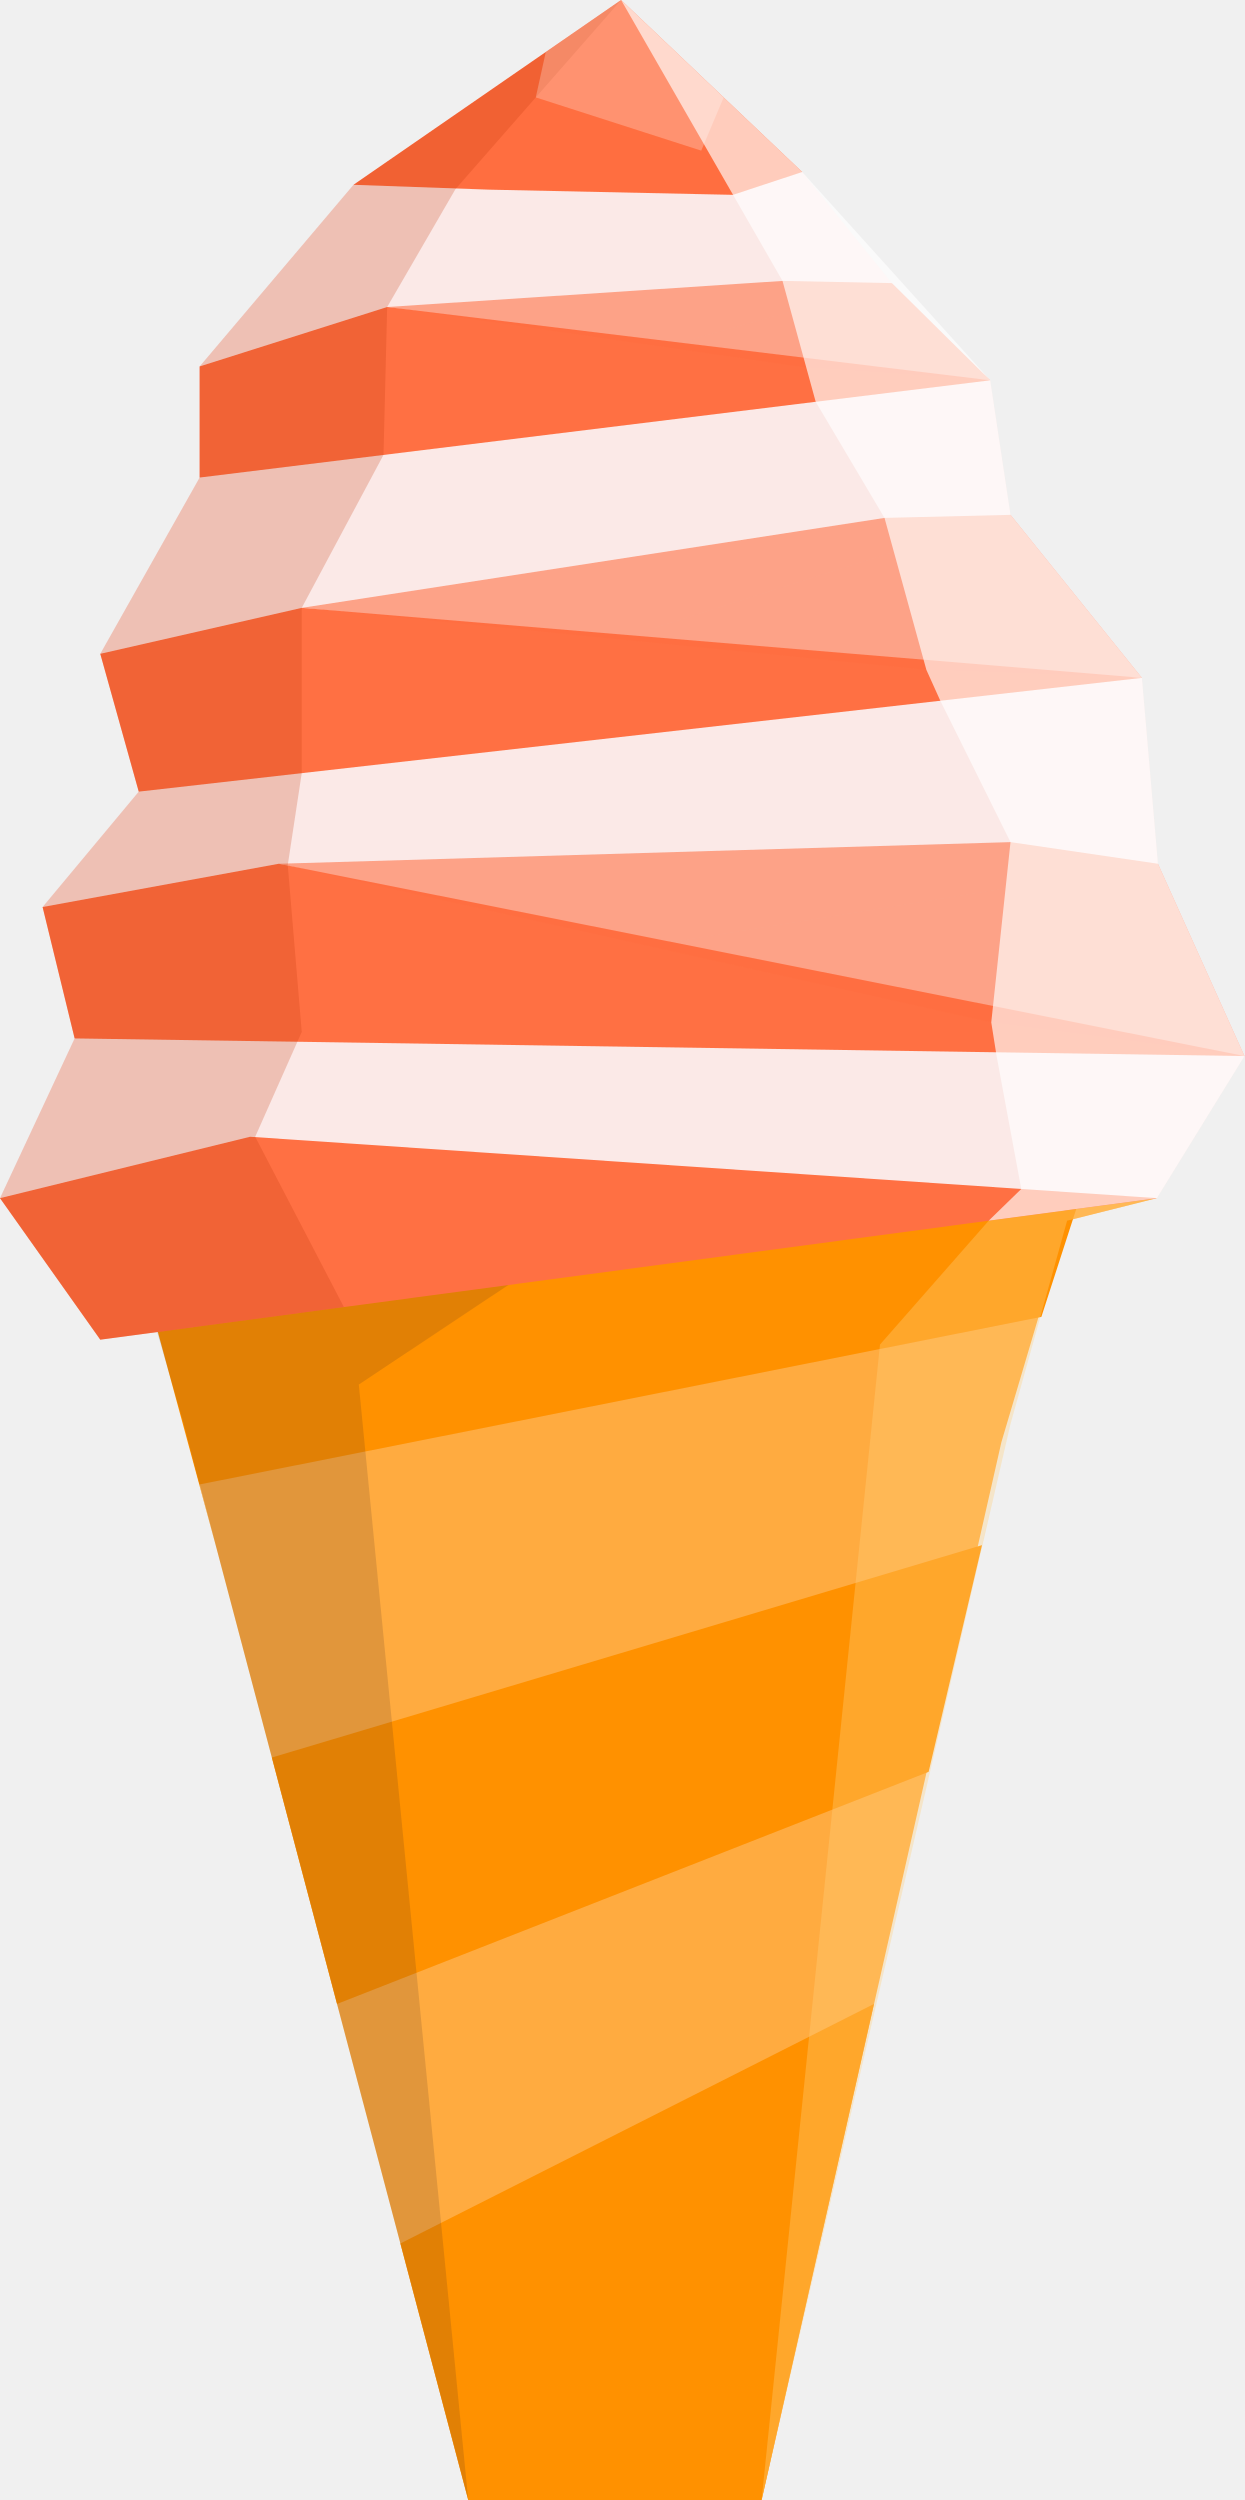
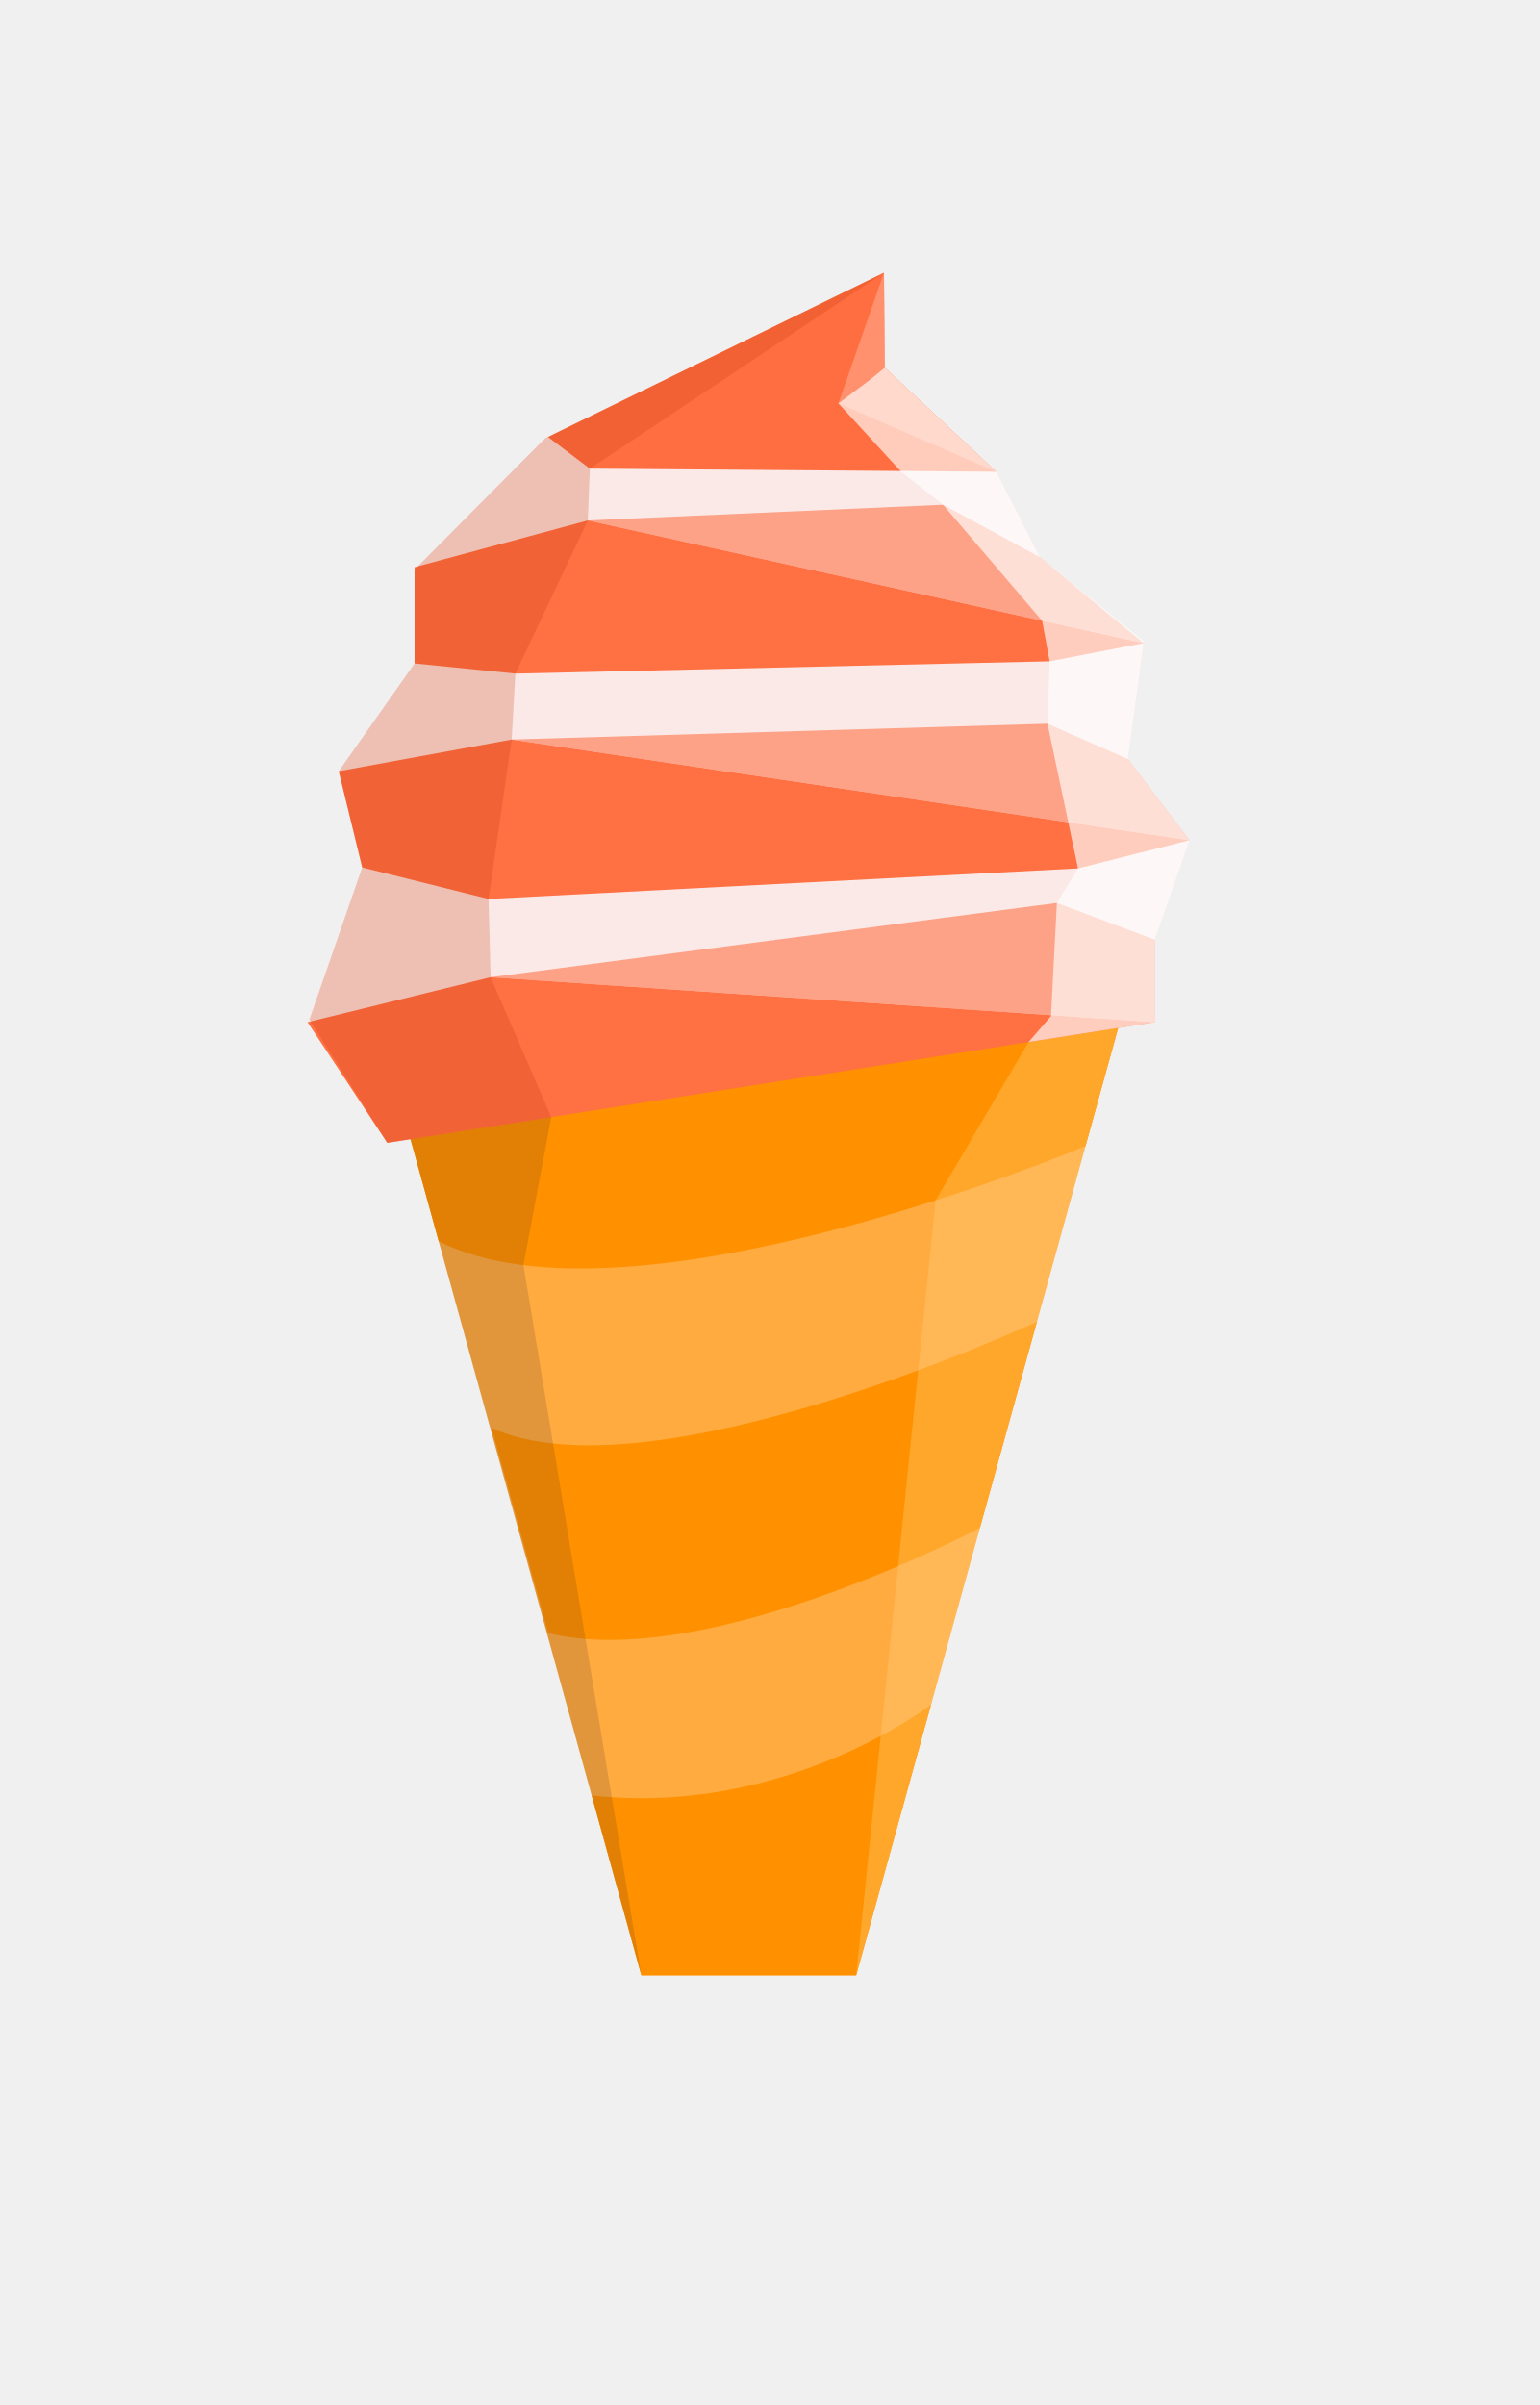
- <svg xmlns="http://www.w3.org/2000/svg" version="1.1" x="0px" y="0px" viewBox="0 0 48.536 97.504" enable-background="new 0 0 48.536 97.504" xml:space="preserve">
-   <g id="Layer_9">
-     <polygon fill="#FFAB40" points="0,46.73 45.119,46.73 41.619,47.609 39.056,56.247    29.704,97.504 18.262,97.504 7.119,55.375 5.453,47.609  " />
+ <svg xmlns="http://www.w3.org/2000/svg" version="1.1" x="0px" y="0px" viewBox="0 0 82 128.083" enable-background="new 0 0 82 128.083" xml:space="preserve">
+   <g id="cone">
+     <polygon display="none" fill="#FFAB40" points="16.381,54.439 61.5,54.439 58,55.317 55.436,63.955    46.085,105.212 34.643,105.212 23.5,63.083 21.833,55.317  " />
+     <polygon fill="#FFAB40" points="59.591,54.621 20.144,54.439 34.161,105.203 45.603,105.203  " />
  </g>
-   <g id="Layer_12">
-     <polyline fill="#FF9100" points="38.299,60.263 10.603,68.546 13.145,78.157 36.218,69.104    38.987,57.344  " />
-     <polyline fill="#FF9100" points="34.086,78.157 15.616,87.498 18.262,97.504 29.704,97.504    34.086,78.157 15.616,87.498  " />
-     <polyline fill="#FF9100" points="7.786,57.896 40.615,51.36 42.119,46.708 5.911,51.042    8.412,60.263  " />
+   <g id="cone_strips">
+     <path fill="#FF9100" d="M55.228,70.396c0,0-20.499,9.516-29.044,5.656l3.015,10.92   c8.466,2.111,22.994-5.606,22.994-5.606L55.228,70.396z" />
+     <path fill="#FF9100" d="M34.161,105.203h11.442L49.588,90.79c0,0-7.734,5.98-18.074,4.829   L34.161,105.203z" />
+     <path fill="#FF9100" d="M23.366,66.108C33.583,71.25,57.816,61.039,57.816,61.039l1.775-6.418   l-37.992,5.089L23.366,66.108z" />
  </g>
-   <g id="Layer_11">
-     <polyline fill="#FFD180" fill-opacity="0.34" points="45.119,46.73 38.56,47.609 34.321,52.44    29.704,97.504 39.411,55.542 41.619,47.609 45.119,46.73  " />
-     <polygon opacity="0.16" fill="#3E2723" points="10.872,51.254 6.113,51.896 7.119,55.375    18.262,97.504 13.994,54 19.911,50.06  " />
+   <g id="cone_light">
+     <polygon fill="#FFD180" fill-opacity="0.34" points="54.786,55.494 49.831,63.928 45.603,105.203    59.591,54.621  " />
+     <polygon opacity="0.16" fill="#3E2723" points="21.599,59.709 34.161,105.203 27.88,67.377    29.375,59.417  " />
  </g>
-   <g id="Layer_10">
- </g>
-   <g id="Layer_13">
- </g>
-   <g id="Layer_5">
-     <polygon fill="#FBE9E7" points="13.786,7.208 24.224,0 31.286,6.708 34.786,11.042 7.786,18.625    7.786,14.292  " />
-     <polygon fill="#FBE9E7" points="39.411,20.08 38.619,14.833 34.786,11.042 7.786,18.625    7.786,18.625 3.911,25.5 5.411,30.875  " />
-     <polygon fill="#FBE9E7" points="45.161,33.688 44.536,26.438 39.411,20.08 5.411,30.875 1.661,35.375    2.911,40.5  " />
-     <polygon fill="#FBE9E7" points="2.411,49.375 45.119,46.73 48.536,41.188 45.161,33.688 2.911,40.5    0,46.73  " />
+   <g id="pink_copy">
+     <polygon fill="#FBE9E7" points="60.917,34.25 60.073,40.427 63.354,44.75 61.5,50.042 61.5,54.439    18.792,57.083 16.381,54.439 19.292,46.198 18.042,41.073 22.081,35.333    22.081,30.333 29.042,23.333 47.083,14.521 47.125,19.583 53.065,25.125 55.375,29.667  " />
  </g>
-   <g id="Layer_2_copy">
-     <polygon fill="#FF7043" points="0,46.73 9.752,44.336 45.119,46.73 3.911,52.25  " />
-     <polygon fill="#FF7043" points="1.661,35.375 10.872,33.688 48.536,41.188 2.911,40.5  " />
-     <polygon fill="#FF7043" points="3.911,25.5 11.768,23.708 44.536,26.438 5.411,30.875  " />
-     <polygon fill="#FF7043" points="7.786,14.292 15.1,11.974 38.619,14.833 7.786,18.625  " />
+   <g id="swirl_1_copy">
+     <polygon fill="#FF7043" points="16.381,54.439 26.132,52.044 61.5,54.439 20.625,60.865  " />
+     <polygon fill="#FF7043" points="18.042,41.073 27.252,39.386 63.354,44.75 57.417,46.25 26.022,47.875    19.292,46.198  " />
+     <polygon fill="#FF7043" points="22.081,30.208 31.309,27.717 60.917,34.25 55.906,35.219    27.45,35.874 22.081,35.333  " />
+     <polygon fill="#FF6E40" points="53.065,25.125 31.417,24.958 29.187,23.272 47.083,14.521    47.125,19.583  " />
  </g>
-   <g id="Layer_4">
-     <polygon opacity="0.8" fill="#FF6E40" fill-opacity="0.72" points="10.872,33.688 38.661,39.875 48.536,41.188    45.161,33.688 39.411,32.844  " />
-     <polygon opacity="0.8" fill="#FF6E40" fill-opacity="0.72" points="11.768,23.708 36.13,26.125 44.536,26.438    39.411,20.08 34.497,20.199  " />
-     <polygon opacity="0.8" fill="#FF6E40" fill-opacity="0.72" points="15.1,11.974 31.448,14.34    38.619,14.833 34.786,11.042 30.519,10.956  " />
-     <path fill="#FF6E40" d="M7.786,14.292" />
-     <polygon fill="#FF6E40" points="31.286,6.708 28.59,7.599 19.088,7.397 13.786,7.208    24.224,0  " />
+   <g id="swirl_2_copy">
+     <polygon opacity="0.8" fill="#FF6E40" fill-opacity="0.72" points="27.252,39.386 63.354,44.75 60.073,40.427    55.792,38.542  " />
+     <polygon opacity="0.8" fill="#FF6E40" fill-opacity="0.72" points="26.132,52.044 61.5,54.439 61.5,50.042    56.292,48.088  " />
+     <polygon opacity="0.8" fill="#FF6E40" fill-opacity="0.72" points="31.309,27.717 60.917,34.25 55.375,29.667    50.229,26.88  " />
+     <polygon opacity="0.8" fill="#FFAB91" fill-opacity="0.72" points="44.656,21.483 53.065,25.125 47.125,19.583    47.083,14.521  " />
  </g>
-   <g id="Layer_6">
-     <path fill="#F4511E" d="M48.227,40.5" />
-     <polygon fill="#FFFFFF" fill-opacity="0.65" points="24.224,0 30.519,10.956 31.448,14.34    31.814,15.672 34.497,20.199 36.13,26.125 36.673,27.328 39.411,32.844 38.661,39.875    38.869,41.188 39.831,46.372 38.56,47.609 45.119,46.73 48.536,41.188 45.161,33.688    44.536,26.438 39.411,20.08 38.619,14.833 31.286,6.708  " />
+   <g id="light_copy">
+     <polygon fill="#FFFFFF" fill-opacity="0.65" points="46.346,20.219 44.656,21.483 48,25.125 50.229,26.88    55.508,33.066 55.906,35.219 55.792,38.542 57.417,46.25 56.292,48.088 55.979,54.115    54.786,55.494 61.5,54.439 61.5,50.042 63.354,44.75 60.073,40.427 60.917,34.146    55.375,29.667 53.065,25.125 47.125,19.583  " />
+     <path fill="#F4511E" d="M64.607,48.208" />
  </g>
-   <g id="Layer_8">
-     <polygon fill="#BF360C" fill-opacity="0.23" points="24.224,0 13.786,7.208 7.786,14.292 7.786,18.625    3.911,25.5 5.411,30.875 1.661,35.375 2.911,40.5 0,46.73 3.911,52.25 13.412,50.977    9.953,44.336 11.768,40.249 11.223,33.739 11.768,30.154 11.768,23.708    14.957,17.743 15.1,11.974 17.765,7.375  " />
-   </g>
-   <g id="Layer_7">
-     <polygon fill="#FFFFFF" fill-opacity="0.25" points="28.224,3.799 27.349,5.875 20.896,3.799    21.286,2.029 24.224,0  " />
-     <path fill="#FFFFFF" d="M39.411,7.599" />
+   <g id="shadow_copy">
+     <polygon fill="#BF360C" fill-opacity="0.23" points="47.083,14.521 29.042,23.333 22.081,30.333    22.081,35.333 18.042,41.073 19.292,46.198 16.479,54.302 20.625,60.865    29.36,59.491 26.132,52.044 26.022,47.875 27.252,39.386 27.45,35.874    31.309,27.717 31.417,24.958  " />
  </g>
</svg>
